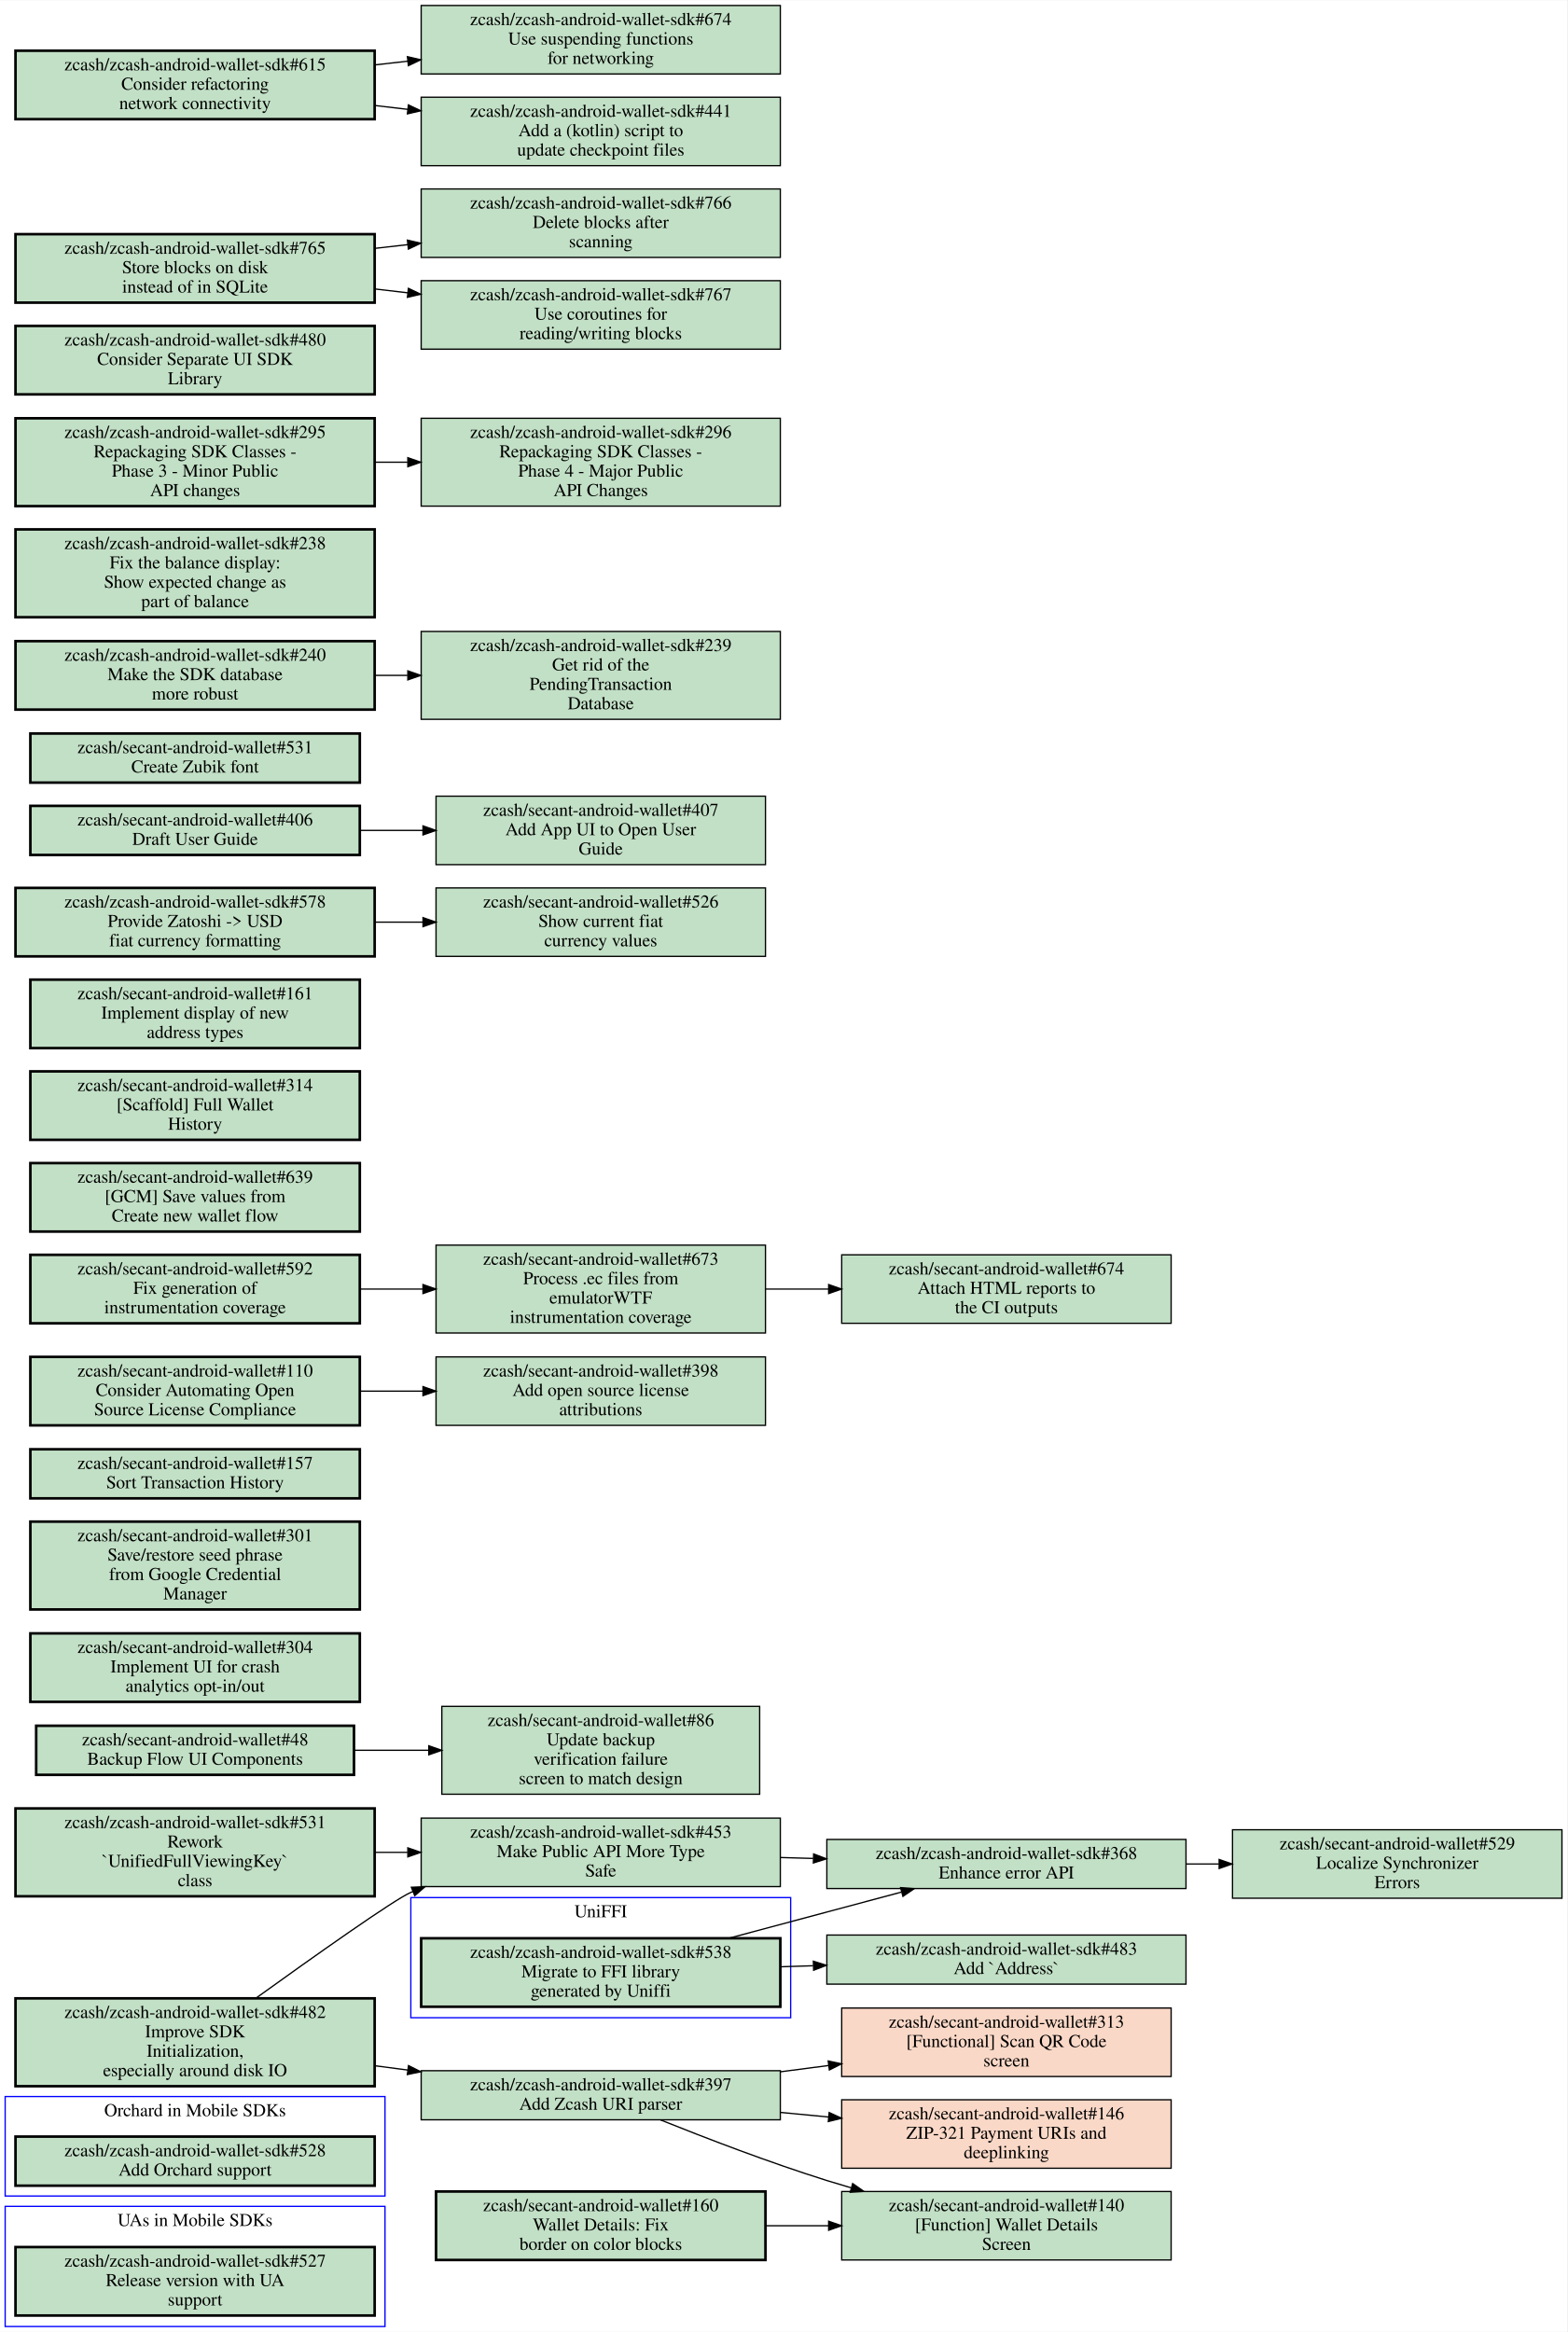
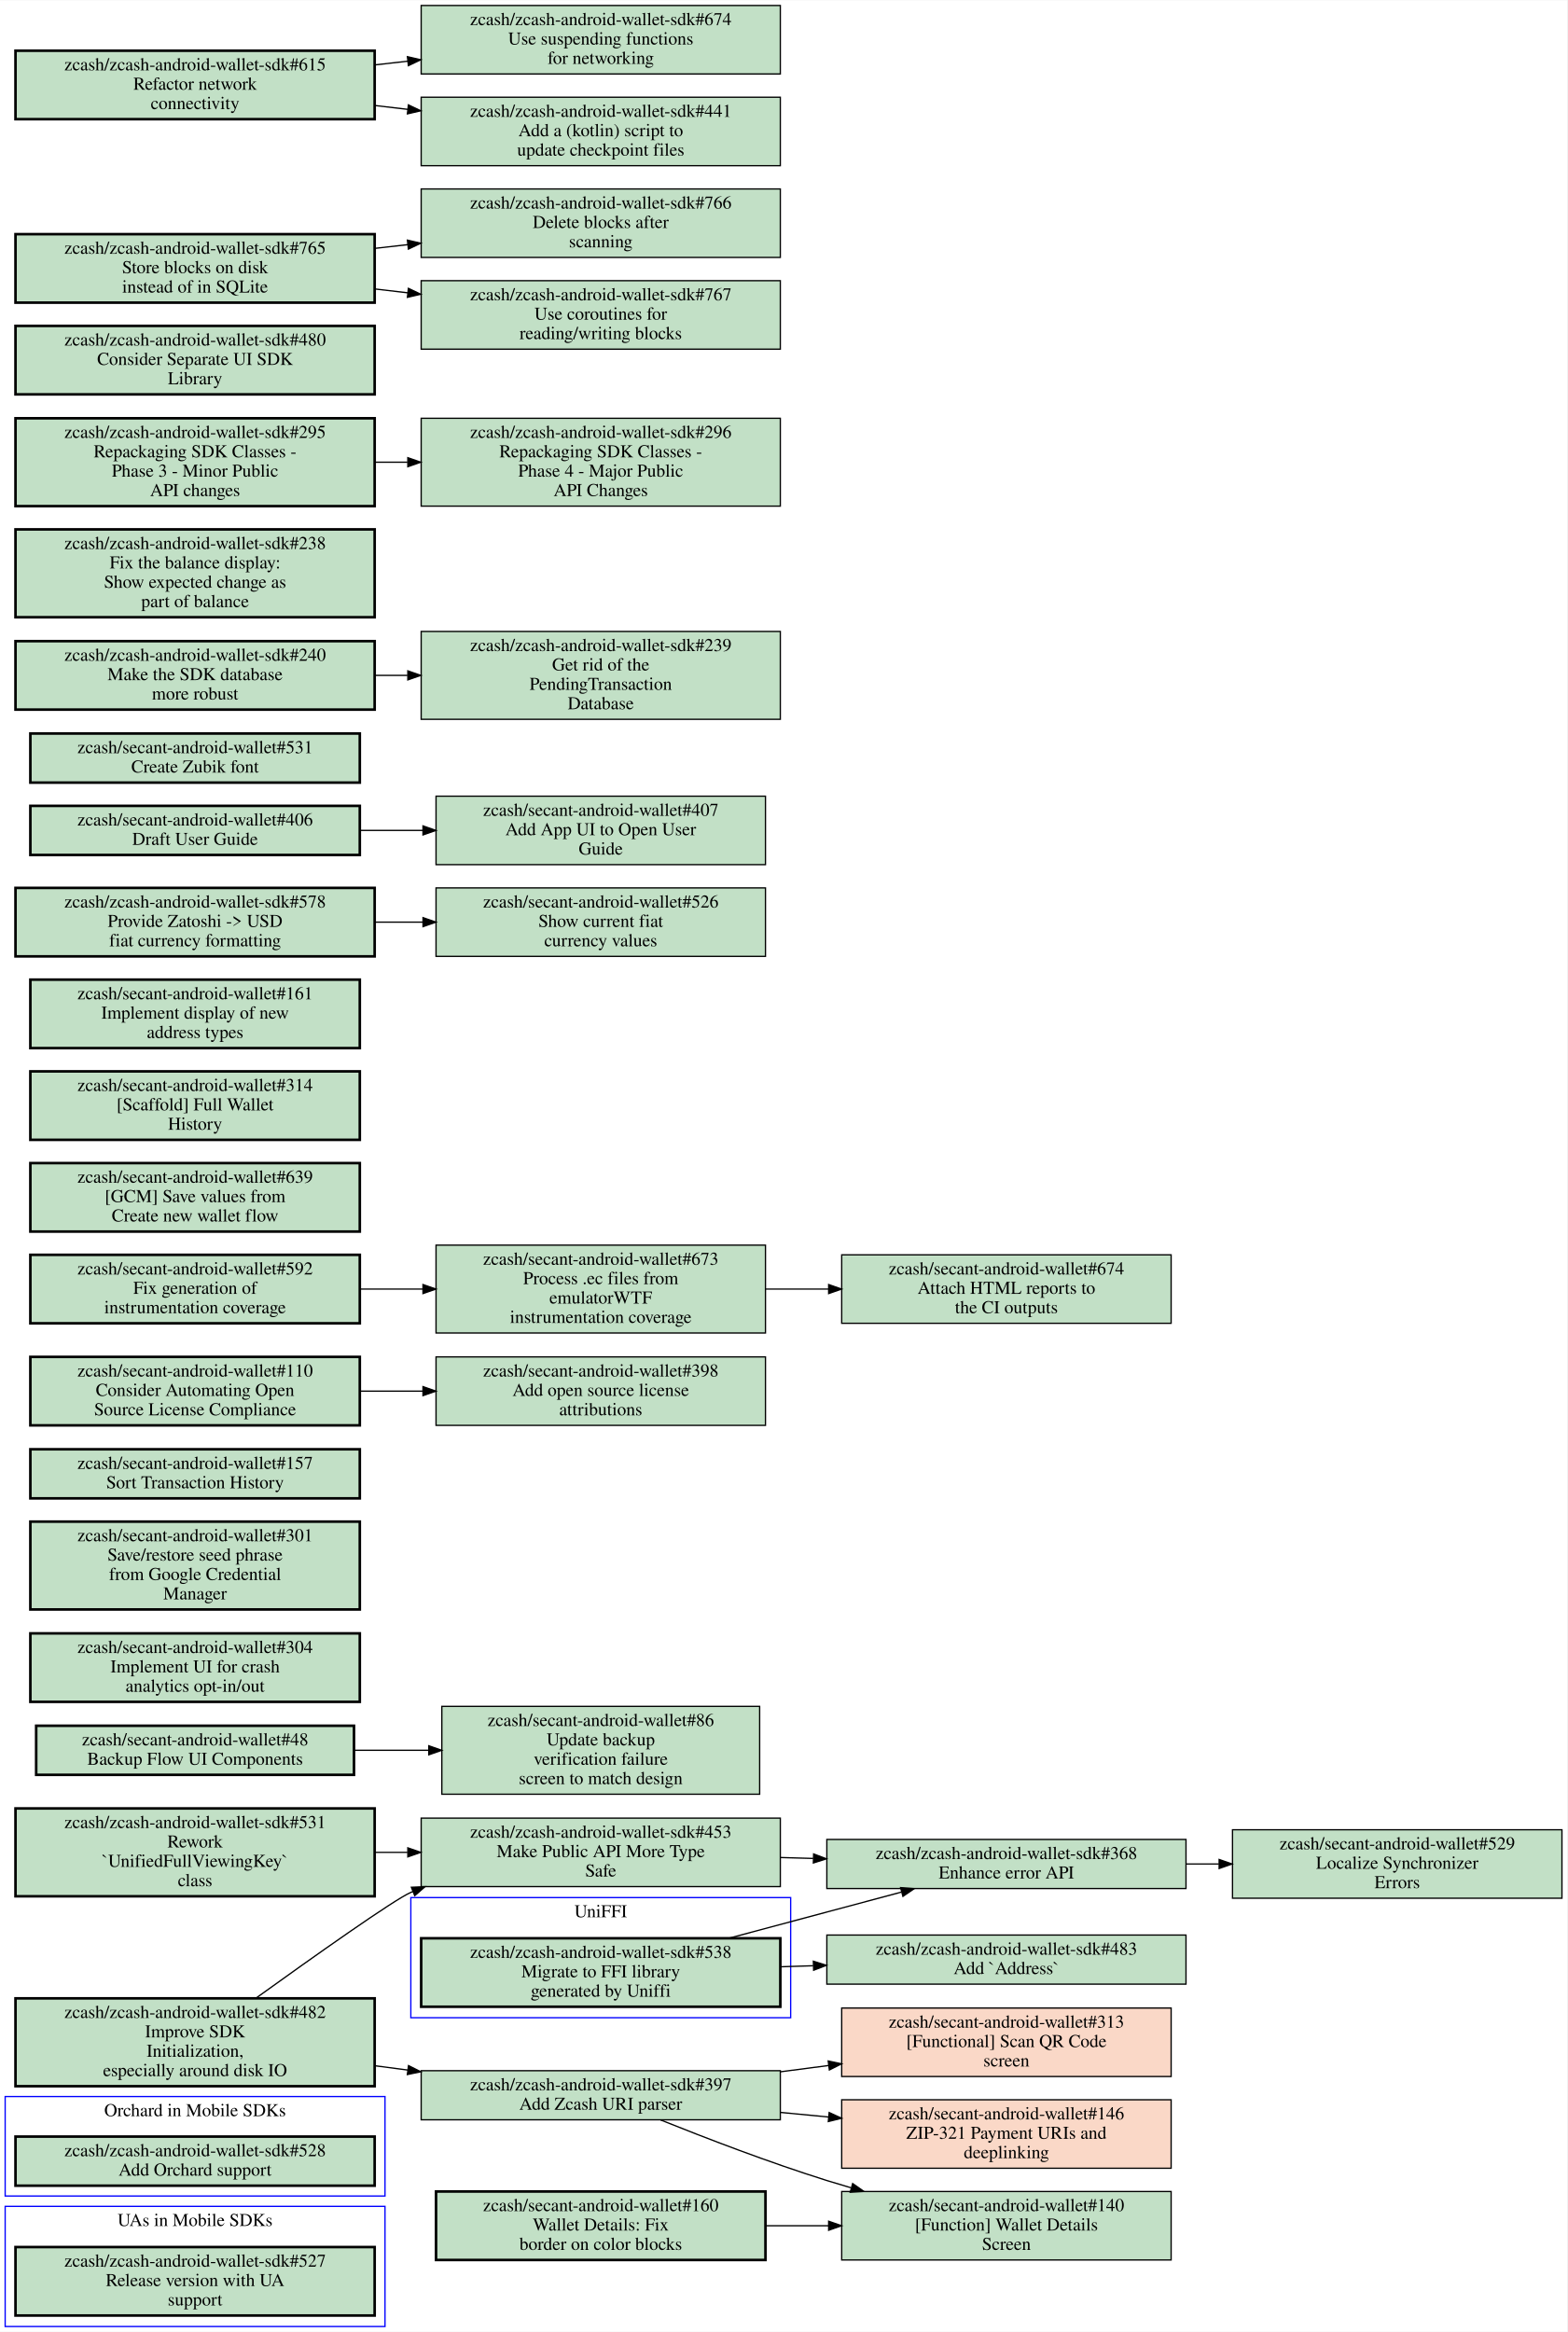
<svg xmlns="http://www.w3.org/2000/svg" xmlns:xlink="http://www.w3.org/1999/xlink" width="1213pt" height="1805pt" viewBox="0.00 0.00 1213.00 1804.50">
  <g id="graph0" class="graph" transform="scale(1 1) rotate(0) translate(4 1800.5)">
    <polygon fill="#ffffff" stroke="transparent" points="-4,4 -4,-1800.5 1209,-1800.5 1209,4 -4,4" />
    <g id="clust1" class="cluster">
      <polygon fill="none" stroke="#0000ff" points="0,0 0,-93 294,-93 294,0 0,0" />
      <text text-anchor="middle" x="147" y="-77.8" font-family="Times,serif" font-size="14.00" fill="#000000">UAs in Mobile SDKs</text>
    </g>
    <g id="clust2" class="cluster">
+       <polygon fill="none" stroke="#0000ff" points="0,-101 0,-178 294,-178 294,-101 0,-101" />
+       <text text-anchor="middle" x="147" y="-162.8" font-family="Times,serif" font-size="14.00" fill="#000000">Orchard in Mobile SDKs</text>
+     </g>
+     <g id="clust3" class="cluster">
      <polygon fill="none" stroke="#0000ff" points="314,-239 314,-332 608,-332 608,-239 314,-239" />
      <text text-anchor="middle" x="461" y="-316.8" font-family="Times,serif" font-size="14.00" fill="#000000">UniFFI</text>
-     </g>
-     <g id="clust3" class="cluster">
-       <polygon fill="none" stroke="#0000ff" points="0,-101 0,-178 294,-178 294,-101 0,-101" />
-       <text text-anchor="middle" x="147" y="-162.8" font-family="Times,serif" font-size="14.00" fill="#000000">Orchard in Mobile SDKs</text>
    </g>
    <g id="node1" class="node open">
      <g id="a_node1">
        <a xlink:href="https://github.com/zcash/zcash-android-wallet-sdk/issues/527" xlink:title="zcash/zcash-android-wallet-sdk#527&#10;Release version with UA&#10;support" target="_blank">
          <polygon fill="#c2e0c6" stroke="#000000" stroke-width="2" points="286,-61.5 8,-61.5 8,-8.5 286,-8.5 286,-61.5" />
          <text text-anchor="middle" x="147" y="-46.3" font-family="Times,serif" font-size="14.00" fill="#000000">zcash/zcash-android-wallet-sdk#527</text>
          <text text-anchor="middle" x="147" y="-31.3" font-family="Times,serif" font-size="14.00" fill="#000000">Release version with UA</text>
          <text text-anchor="middle" x="147" y="-16.3" font-family="Times,serif" font-size="14.00" fill="#000000">support</text>
        </a>
      </g>
    </g>
    <g id="node2" class="node open">
      <g id="a_node2">
+         <a xlink:href="https://github.com/zcash/zcash-android-wallet-sdk/issues/528" xlink:title="zcash/zcash-android-wallet-sdk#528&#10;Add Orchard support" target="_blank">
+           <polygon fill="#c2e0c6" stroke="#000000" stroke-width="2" points="286,-147 8,-147 8,-109 286,-109 286,-147" />
+           <text text-anchor="middle" x="147" y="-131.8" font-family="Times,serif" font-size="14.00" fill="#000000">zcash/zcash-android-wallet-sdk#528</text>
+           <text text-anchor="middle" x="147" y="-116.8" font-family="Times,serif" font-size="14.00" fill="#000000">Add Orchard support</text>
+         </a>
+       </g>
+     </g>
+     <g id="node3" class="node open">
+       <g id="a_node3">
        <a xlink:href="https://github.com/zcash/zcash-android-wallet-sdk/issues/538" xlink:title="zcash/zcash-android-wallet-sdk#538&#10;Migrate to FFI library&#10;generated by Uniffi" target="_blank">
          <polygon fill="#c2e0c6" stroke="#000000" stroke-width="2" points="600,-300.5 322,-300.5 322,-247.5 600,-247.5 600,-300.5" />
          <text text-anchor="middle" x="461" y="-285.3" font-family="Times,serif" font-size="14.00" fill="#000000">zcash/zcash-android-wallet-sdk#538</text>
          <text text-anchor="middle" x="461" y="-270.3" font-family="Times,serif" font-size="14.00" fill="#000000">Migrate to FFI library</text>
          <text text-anchor="middle" x="461" y="-255.3" font-family="Times,serif" font-size="14.00" fill="#000000">generated by Uniffi</text>
        </a>
      </g>
    </g>
    <g id="node4" class="node open">
      <g id="a_node4">
        <a xlink:href="https://github.com/zcash/zcash-android-wallet-sdk/issues/368" xlink:title="zcash/zcash-android-wallet-sdk#368&#10;Enhance error API" target="_blank">
          <polygon fill="#c2e0c6" stroke="#000000" points="914,-377 636,-377 636,-339 914,-339 914,-377" />
          <text text-anchor="middle" x="775" y="-361.8" font-family="Times,serif" font-size="14.00" fill="#000000">zcash/zcash-android-wallet-sdk#368</text>
          <text text-anchor="middle" x="775" y="-346.8" font-family="Times,serif" font-size="14.00" fill="#000000">Enhance error API</text>
        </a>
      </g>
    </g>
    <g id="edge1" class="edge">
      <path fill="none" stroke="#000000" d="M560.35,-300.58C603.34,-312.08 653.03,-325.37 693.77,-336.27" />
      <polygon fill="#000000" stroke="#000000" points="693.085,-339.71 703.65,-338.91 694.893,-332.947 693.085,-339.71" />
    </g>
    <g id="node5" class="node open">
      <g id="a_node5">
        <a xlink:href="https://github.com/zcash/zcash-android-wallet-sdk/issues/483" xlink:title="zcash/zcash-android-wallet-sdk#483&#10;Add `Address`" target="_blank">
          <polygon fill="#c2e0c6" stroke="#000000" points="914,-303 636,-303 636,-265 914,-265 914,-303" />
          <text text-anchor="middle" x="775" y="-287.8" font-family="Times,serif" font-size="14.00" fill="#000000">zcash/zcash-android-wallet-sdk#483</text>
          <text text-anchor="middle" x="775" y="-272.8" font-family="Times,serif" font-size="14.00" fill="#000000">Add `Address`</text>
        </a>
      </g>
    </g>
    <g id="edge2" class="edge">
      <path fill="none" stroke="#000000" d="M600.1,-278.43C608.49,-278.7 616.96,-278.97 625.4,-279.24" />
      <polygon fill="#000000" stroke="#000000" points="625.566,-282.747 635.67,-279.56 625.784,-275.75 625.566,-282.747" />
-     </g>
-     <g id="node3" class="node open">
-       <g id="a_node3">
-         <a xlink:href="https://github.com/zcash/zcash-android-wallet-sdk/issues/528" xlink:title="zcash/zcash-android-wallet-sdk#528&#10;Add Orchard support" target="_blank">
-           <polygon fill="#c2e0c6" stroke="#000000" stroke-width="2" points="286,-147 8,-147 8,-109 286,-109 286,-147" />
-           <text text-anchor="middle" x="147" y="-131.8" font-family="Times,serif" font-size="14.00" fill="#000000">zcash/zcash-android-wallet-sdk#528</text>
-           <text text-anchor="middle" x="147" y="-116.8" font-family="Times,serif" font-size="14.00" fill="#000000">Add Orchard support</text>
-         </a>
-       </g>
    </g>
    <g id="node6" class="node open">
      <g id="a_node6">
        <a xlink:href="https://github.com/zcash/secant-android-wallet/issues/529" xlink:title="zcash/secant-android-wallet#529&#10;Localize Synchronizer&#10;Errors" target="_blank">
          <polygon fill="#c2e0c6" stroke="#000000" points="1205,-384.5 950,-384.5 950,-331.5 1205,-331.5 1205,-384.5" />
          <text text-anchor="middle" x="1077.5" y="-369.3" font-family="Times,serif" font-size="14.00" fill="#000000">zcash/secant-android-wallet#529</text>
          <text text-anchor="middle" x="1077.5" y="-354.3" font-family="Times,serif" font-size="14.00" fill="#000000">Localize Synchronizer</text>
          <text text-anchor="middle" x="1077.5" y="-339.3" font-family="Times,serif" font-size="14.00" fill="#000000">Errors</text>
        </a>
      </g>
    </g>
    <g id="edge3" class="edge">
      <path fill="none" stroke="#000000" d="M914.3,-358C922.68,-358 931.1,-358 939.48,-358" />
      <polygon fill="#000000" stroke="#000000" points="939.65,-361.5 949.65,-358 939.65,-354.5 939.65,-361.5" />
    </g>
    <g id="node7" class="node open">
      <g id="a_node7">
        <a xlink:href="https://github.com/zcash/secant-android-wallet/issues/48" xlink:title="zcash/secant-android-wallet#48&#10;Backup Flow UI Components" target="_blank">
          <polygon fill="#c2e0c6" stroke="#000000" stroke-width="2" points="270,-465 24,-465 24,-427 270,-427 270,-465" />
          <text text-anchor="middle" x="147" y="-449.8" font-family="Times,serif" font-size="14.00" fill="#000000">zcash/secant-android-wallet#48</text>
          <text text-anchor="middle" x="147" y="-434.8" font-family="Times,serif" font-size="14.00" fill="#000000">Backup Flow UI Components</text>
        </a>
      </g>
    </g>
    <g id="node8" class="node open">
      <g id="a_node8">
        <a xlink:href="https://github.com/zcash/secant-android-wallet/issues/86" xlink:title="zcash/secant-android-wallet#86&#10;Update backup&#10;verification failure&#10;screen to match design" target="_blank">
          <polygon fill="#c2e0c6" stroke="#000000" points="584,-480 338,-480 338,-412 584,-412 584,-480" />
          <text text-anchor="middle" x="461" y="-464.8" font-family="Times,serif" font-size="14.00" fill="#000000">zcash/secant-android-wallet#86</text>
          <text text-anchor="middle" x="461" y="-449.8" font-family="Times,serif" font-size="14.00" fill="#000000">Update backup</text>
          <text text-anchor="middle" x="461" y="-434.8" font-family="Times,serif" font-size="14.00" fill="#000000">verification failure</text>
          <text text-anchor="middle" x="461" y="-419.8" font-family="Times,serif" font-size="14.00" fill="#000000">screen to match design</text>
        </a>
      </g>
    </g>
    <g id="edge4" class="edge">
      <path fill="none" stroke="#000000" d="M270.2,-446C289.06,-446 308.6,-446 327.67,-446" />
      <polygon fill="#000000" stroke="#000000" points="327.9,-449.5 337.9,-446 327.9,-442.5 327.9,-449.5" />
    </g>
    <g id="node9" class="node open">
      <g id="a_node9">
        <a xlink:href="https://github.com/zcash/secant-android-wallet/issues/304" xlink:title="zcash/secant-android-wallet#304&#10;Implement UI for crash&#10;analytics opt-in/out" target="_blank">
          <polygon fill="#c2e0c6" stroke="#000000" stroke-width="2" points="274.5,-536.5 19.5,-536.5 19.5,-483.5 274.5,-483.5 274.5,-536.5" />
          <text text-anchor="middle" x="147" y="-521.3" font-family="Times,serif" font-size="14.00" fill="#000000">zcash/secant-android-wallet#304</text>
          <text text-anchor="middle" x="147" y="-506.3" font-family="Times,serif" font-size="14.00" fill="#000000">Implement UI for crash</text>
          <text text-anchor="middle" x="147" y="-491.3" font-family="Times,serif" font-size="14.00" fill="#000000">analytics opt-in/out</text>
        </a>
      </g>
    </g>
    <g id="node10" class="node open">
      <g id="a_node10">
        <a xlink:href="https://github.com/zcash/secant-android-wallet/issues/301" xlink:title="zcash/secant-android-wallet#301&#10;Save/restore seed phrase&#10;from Google Credential&#10;Manager" target="_blank">
          <polygon fill="#c2e0c6" stroke="#000000" stroke-width="2" points="274.5,-623 19.5,-623 19.5,-555 274.5,-555 274.5,-623" />
          <text text-anchor="middle" x="147" y="-607.8" font-family="Times,serif" font-size="14.00" fill="#000000">zcash/secant-android-wallet#301</text>
          <text text-anchor="middle" x="147" y="-592.8" font-family="Times,serif" font-size="14.00" fill="#000000">Save/restore seed phrase</text>
          <text text-anchor="middle" x="147" y="-577.8" font-family="Times,serif" font-size="14.00" fill="#000000">from Google Credential</text>
          <text text-anchor="middle" x="147" y="-562.8" font-family="Times,serif" font-size="14.00" fill="#000000">Manager</text>
        </a>
      </g>
    </g>
    <g id="node11" class="node open">
      <g id="a_node11">
        <a xlink:href="https://github.com/zcash/zcash-android-wallet-sdk/issues/397" xlink:title="zcash/zcash-android-wallet-sdk#397&#10;Add Zcash URI parser" target="_blank">
          <polygon fill="#c2e0c6" stroke="#000000" points="600,-198 322,-198 322,-160 600,-160 600,-198" />
          <text text-anchor="middle" x="461" y="-182.8" font-family="Times,serif" font-size="14.00" fill="#000000">zcash/zcash-android-wallet-sdk#397</text>
          <text text-anchor="middle" x="461" y="-167.8" font-family="Times,serif" font-size="14.00" fill="#000000">Add Zcash URI parser</text>
        </a>
      </g>
    </g>
    <g id="node12" class="node closed">
      <g id="a_node12">
        <a xlink:href="https://github.com/zcash/secant-android-wallet/issues/313" xlink:title="zcash/secant-android-wallet#313&#10;[Functional] Scan QR Code&#10;screen" target="_blank">
          <polygon fill="#fad8c7" stroke="#000000" points="902.5,-246.5 647.5,-246.5 647.5,-193.5 902.5,-193.5 902.5,-246.5" />
          <text text-anchor="middle" x="775" y="-231.3" font-family="Times,serif" font-size="14.00" fill="#000000">zcash/secant-android-wallet#313</text>
          <text text-anchor="middle" x="775" y="-216.3" font-family="Times,serif" font-size="14.00" fill="#000000">[Functional] Scan QR Code</text>
          <text text-anchor="middle" x="775" y="-201.3" font-family="Times,serif" font-size="14.00" fill="#000000">screen</text>
        </a>
      </g>
    </g>
    <g id="edge5" class="edge">
      <path fill="none" stroke="#000000" d="M600.1,-197.16C612.4,-198.77 624.85,-200.39 637.14,-202" />
      <polygon fill="#000000" stroke="#000000" points="637.062,-205.519 647.43,-203.34 637.966,-198.578 637.062,-205.519" />
    </g>
    <g id="node13" class="node closed">
      <g id="a_node13">
        <a xlink:href="https://github.com/zcash/secant-android-wallet/issues/146" xlink:title="zcash/secant-android-wallet#146&#10;ZIP-321 Payment URIs and&#10;deeplinking" target="_blank">
          <polygon fill="#fad8c7" stroke="#000000" points="902.5,-175.5 647.5,-175.5 647.5,-122.5 902.5,-122.5 902.5,-175.5" />
          <text text-anchor="middle" x="775" y="-160.3" font-family="Times,serif" font-size="14.00" fill="#000000">zcash/secant-android-wallet#146</text>
          <text text-anchor="middle" x="775" y="-145.3" font-family="Times,serif" font-size="14.00" fill="#000000">ZIP-321 Payment URIs and</text>
          <text text-anchor="middle" x="775" y="-130.3" font-family="Times,serif" font-size="14.00" fill="#000000">deeplinking</text>
        </a>
      </g>
    </g>
    <g id="edge6" class="edge">
      <path fill="none" stroke="#000000" d="M600.1,-165.71C612.4,-164.54 624.85,-163.35 637.14,-162.17" />
      <polygon fill="#000000" stroke="#000000" points="637.807,-165.622 647.43,-161.19 637.143,-158.654 637.807,-165.622" />
    </g>
    <g id="node14" class="node open">
      <g id="a_node14">
        <a xlink:href="https://github.com/zcash/secant-android-wallet/issues/140" xlink:title="zcash/secant-android-wallet#140&#10;[Function] Wallet Details&#10;Screen" target="_blank">
          <polygon fill="#c2e0c6" stroke="#000000" points="902.5,-104.5 647.5,-104.5 647.5,-51.5 902.5,-51.5 902.5,-104.5" />
          <text text-anchor="middle" x="775" y="-89.3" font-family="Times,serif" font-size="14.00" fill="#000000">zcash/secant-android-wallet#140</text>
          <text text-anchor="middle" x="775" y="-74.3" font-family="Times,serif" font-size="14.00" fill="#000000">[Function] Wallet Details</text>
          <text text-anchor="middle" x="775" y="-59.3" font-family="Times,serif" font-size="14.00" fill="#000000">Screen</text>
        </a>
      </g>
    </g>
    <g id="edge7" class="edge">
      <path fill="none" stroke="#000000" d="M507.29,-159.89C542.28,-145.85 591.69,-126.88 636,-113 642.08,-111.1 648.33,-109.22 654.66,-107.39" />
      <polygon fill="#000000" stroke="#000000" points="655.991,-110.651 664.66,-104.56 654.085,-103.915 655.991,-110.651" />
    </g>
    <g id="node15" class="node open">
      <g id="a_node15">
        <a xlink:href="https://github.com/zcash/secant-android-wallet/issues/157" xlink:title="zcash/secant-android-wallet#157&#10;Sort Transaction History" target="_blank">
          <polygon fill="#c2e0c6" stroke="#000000" stroke-width="2" points="274.5,-679 19.5,-679 19.5,-641 274.5,-641 274.5,-679" />
          <text text-anchor="middle" x="147" y="-663.8" font-family="Times,serif" font-size="14.00" fill="#000000">zcash/secant-android-wallet#157</text>
          <text text-anchor="middle" x="147" y="-648.8" font-family="Times,serif" font-size="14.00" fill="#000000">Sort Transaction History</text>
        </a>
      </g>
    </g>
    <g id="node16" class="node open">
      <g id="a_node16">
        <a xlink:href="https://github.com/zcash/secant-android-wallet/issues/160" xlink:title="zcash/secant-android-wallet#160&#10;Wallet Details: Fix&#10;border on color blocks" target="_blank">
          <polygon fill="#c2e0c6" stroke="#000000" stroke-width="2" points="588.5,-104.5 333.5,-104.5 333.5,-51.5 588.5,-51.5 588.5,-104.5" />
          <text text-anchor="middle" x="461" y="-89.3" font-family="Times,serif" font-size="14.00" fill="#000000">zcash/secant-android-wallet#160</text>
          <text text-anchor="middle" x="461" y="-74.3" font-family="Times,serif" font-size="14.00" fill="#000000">Wallet Details: Fix</text>
          <text text-anchor="middle" x="461" y="-59.3" font-family="Times,serif" font-size="14.00" fill="#000000">border on color blocks</text>
        </a>
      </g>
    </g>
    <g id="edge8" class="edge">
      <path fill="none" stroke="#000000" d="M588.72,-78C604.75,-78 621.2,-78 637.37,-78" />
      <polygon fill="#000000" stroke="#000000" points="637.4,-81.5 647.4,-78 637.4,-74.5 637.4,-81.5" />
    </g>
    <g id="node17" class="node open">
      <g id="a_node17">
        <a xlink:href="https://github.com/zcash/secant-android-wallet/issues/110" xlink:title="zcash/secant-android-wallet#110&#10;Consider Automating Open&#10;Source License Compliance" target="_blank">
          <polygon fill="#c2e0c6" stroke="#000000" stroke-width="2" points="274.5,-750.5 19.5,-750.5 19.5,-697.5 274.5,-697.5 274.5,-750.5" />
          <text text-anchor="middle" x="147" y="-735.3" font-family="Times,serif" font-size="14.00" fill="#000000">zcash/secant-android-wallet#110</text>
          <text text-anchor="middle" x="147" y="-720.3" font-family="Times,serif" font-size="14.00" fill="#000000">Consider Automating Open</text>
          <text text-anchor="middle" x="147" y="-705.3" font-family="Times,serif" font-size="14.00" fill="#000000">Source License Compliance</text>
        </a>
      </g>
    </g>
    <g id="node18" class="node open">
      <g id="a_node18">
        <a xlink:href="https://github.com/zcash/secant-android-wallet/issues/398" xlink:title="zcash/secant-android-wallet#398&#10;Add open source license&#10;attributions" target="_blank">
          <polygon fill="#c2e0c6" stroke="#000000" points="588.5,-750.5 333.5,-750.5 333.5,-697.5 588.5,-697.5 588.5,-750.5" />
          <text text-anchor="middle" x="461" y="-735.3" font-family="Times,serif" font-size="14.00" fill="#000000">zcash/secant-android-wallet#398</text>
          <text text-anchor="middle" x="461" y="-720.3" font-family="Times,serif" font-size="14.00" fill="#000000">Add open source license</text>
          <text text-anchor="middle" x="461" y="-705.3" font-family="Times,serif" font-size="14.00" fill="#000000">attributions</text>
        </a>
      </g>
    </g>
    <g id="edge9" class="edge">
      <path fill="none" stroke="#000000" d="M274.72,-724C290.75,-724 307.2,-724 323.37,-724" />
      <polygon fill="#000000" stroke="#000000" points="323.4,-727.5 333.4,-724 323.4,-720.5 323.4,-727.5" />
    </g>
    <g id="node19" class="node open">
      <g id="a_node19">
        <a xlink:href="https://github.com/zcash/secant-android-wallet/issues/592" xlink:title="zcash/secant-android-wallet#592&#10;Fix generation of&#10;instrumentation coverage" target="_blank">
          <polygon fill="#c2e0c6" stroke="#000000" stroke-width="2" points="274.5,-829.5 19.5,-829.5 19.5,-776.5 274.5,-776.5 274.5,-829.5" />
          <text text-anchor="middle" x="147" y="-814.3" font-family="Times,serif" font-size="14.00" fill="#000000">zcash/secant-android-wallet#592</text>
          <text text-anchor="middle" x="147" y="-799.3" font-family="Times,serif" font-size="14.00" fill="#000000">Fix generation of</text>
          <text text-anchor="middle" x="147" y="-784.3" font-family="Times,serif" font-size="14.00" fill="#000000">instrumentation coverage</text>
        </a>
      </g>
    </g>
    <g id="node20" class="node open">
      <g id="a_node20">
        <a xlink:href="https://github.com/zcash/secant-android-wallet/issues/673" xlink:title="zcash/secant-android-wallet#673&#10;Process .ec files from&#10;emulatorWTF&#10;instrumentation coverage" target="_blank">
          <polygon fill="#c2e0c6" stroke="#000000" points="588.5,-837 333.5,-837 333.5,-769 588.5,-769 588.5,-837" />
          <text text-anchor="middle" x="461" y="-821.8" font-family="Times,serif" font-size="14.00" fill="#000000">zcash/secant-android-wallet#673</text>
          <text text-anchor="middle" x="461" y="-806.8" font-family="Times,serif" font-size="14.00" fill="#000000">Process .ec files from</text>
          <text text-anchor="middle" x="461" y="-791.8" font-family="Times,serif" font-size="14.00" fill="#000000">emulatorWTF</text>
          <text text-anchor="middle" x="461" y="-776.8" font-family="Times,serif" font-size="14.00" fill="#000000">instrumentation coverage</text>
        </a>
      </g>
    </g>
    <g id="edge10" class="edge">
      <path fill="none" stroke="#000000" d="M274.72,-803C290.75,-803 307.2,-803 323.37,-803" />
      <polygon fill="#000000" stroke="#000000" points="323.4,-806.5 333.4,-803 323.4,-799.5 323.4,-806.5" />
    </g>
    <g id="node21" class="node open">
      <g id="a_node21">
        <a xlink:href="https://github.com/zcash/secant-android-wallet/issues/674" xlink:title="zcash/secant-android-wallet#674&#10;Attach HTML reports to&#10;the CI outputs" target="_blank">
          <polygon fill="#c2e0c6" stroke="#000000" points="902.5,-829.5 647.5,-829.5 647.5,-776.5 902.5,-776.5 902.5,-829.5" />
          <text text-anchor="middle" x="775" y="-814.3" font-family="Times,serif" font-size="14.00" fill="#000000">zcash/secant-android-wallet#674</text>
          <text text-anchor="middle" x="775" y="-799.3" font-family="Times,serif" font-size="14.00" fill="#000000">Attach HTML reports to</text>
          <text text-anchor="middle" x="775" y="-784.3" font-family="Times,serif" font-size="14.00" fill="#000000">the CI outputs</text>
        </a>
      </g>
    </g>
    <g id="edge11" class="edge">
      <path fill="none" stroke="#000000" d="M588.72,-803C604.75,-803 621.2,-803 637.37,-803" />
      <polygon fill="#000000" stroke="#000000" points="637.4,-806.5 647.4,-803 637.4,-799.5 637.4,-806.5" />
    </g>
    <g id="node22" class="node open">
      <g id="a_node22">
        <a xlink:href="https://github.com/zcash/secant-android-wallet/issues/639" xlink:title="zcash/secant-android-wallet#639&#10;[GCM] Save values from&#10;Create new wallet flow" target="_blank">
          <polygon fill="#c2e0c6" stroke="#000000" stroke-width="2" points="274.5,-900.5 19.5,-900.5 19.5,-847.5 274.5,-847.5 274.5,-900.5" />
          <text text-anchor="middle" x="147" y="-885.3" font-family="Times,serif" font-size="14.00" fill="#000000">zcash/secant-android-wallet#639</text>
          <text text-anchor="middle" x="147" y="-870.3" font-family="Times,serif" font-size="14.00" fill="#000000">[GCM] Save values from</text>
          <text text-anchor="middle" x="147" y="-855.3" font-family="Times,serif" font-size="14.00" fill="#000000">Create new wallet flow</text>
        </a>
      </g>
    </g>
    <g id="node23" class="node open">
      <g id="a_node23">
        <a xlink:href="https://github.com/zcash/secant-android-wallet/issues/314" xlink:title="zcash/secant-android-wallet#314&#10;[Scaffold] Full Wallet&#10;History" target="_blank">
          <polygon fill="#c2e0c6" stroke="#000000" stroke-width="2" points="274.5,-971.5 19.5,-971.5 19.5,-918.5 274.5,-918.5 274.5,-971.5" />
          <text text-anchor="middle" x="147" y="-956.3" font-family="Times,serif" font-size="14.00" fill="#000000">zcash/secant-android-wallet#314</text>
          <text text-anchor="middle" x="147" y="-941.3" font-family="Times,serif" font-size="14.00" fill="#000000">[Scaffold] Full Wallet</text>
          <text text-anchor="middle" x="147" y="-926.3" font-family="Times,serif" font-size="14.00" fill="#000000">History</text>
        </a>
      </g>
    </g>
    <g id="node24" class="node open">
      <g id="a_node24">
        <a xlink:href="https://github.com/zcash/secant-android-wallet/issues/161" xlink:title="zcash/secant-android-wallet#161&#10;Implement display of new&#10;address types" target="_blank">
          <polygon fill="#c2e0c6" stroke="#000000" stroke-width="2" points="274.5,-1042.5 19.5,-1042.5 19.5,-989.5 274.5,-989.5 274.5,-1042.5" />
          <text text-anchor="middle" x="147" y="-1027.3" font-family="Times,serif" font-size="14.00" fill="#000000">zcash/secant-android-wallet#161</text>
          <text text-anchor="middle" x="147" y="-1012.3" font-family="Times,serif" font-size="14.00" fill="#000000">Implement display of new</text>
          <text text-anchor="middle" x="147" y="-997.3" font-family="Times,serif" font-size="14.00" fill="#000000">address types</text>
        </a>
      </g>
    </g>
    <g id="node25" class="node open">
      <g id="a_node25">
        <a xlink:href="https://github.com/zcash/zcash-android-wallet-sdk/issues/578" xlink:title="zcash/zcash-android-wallet-sdk#578&#10;Provide Zatoshi -&gt; USD&#10;fiat currency formatting" target="_blank">
          <polygon fill="#c2e0c6" stroke="#000000" stroke-width="2" points="286,-1113.5 8,-1113.5 8,-1060.5 286,-1060.5 286,-1113.5" />
          <text text-anchor="middle" x="147" y="-1098.3" font-family="Times,serif" font-size="14.00" fill="#000000">zcash/zcash-android-wallet-sdk#578</text>
          <text text-anchor="middle" x="147" y="-1083.3" font-family="Times,serif" font-size="14.00" fill="#000000">Provide Zatoshi -&gt; USD</text>
          <text text-anchor="middle" x="147" y="-1068.3" font-family="Times,serif" font-size="14.00" fill="#000000">fiat currency formatting</text>
        </a>
      </g>
    </g>
    <g id="node26" class="node open">
      <g id="a_node26">
        <a xlink:href="https://github.com/zcash/secant-android-wallet/issues/526" xlink:title="zcash/secant-android-wallet#526&#10;Show current fiat&#10;currency values" target="_blank">
          <polygon fill="#c2e0c6" stroke="#000000" points="588.5,-1113.5 333.5,-1113.5 333.5,-1060.5 588.5,-1060.5 588.5,-1113.5" />
          <text text-anchor="middle" x="461" y="-1098.3" font-family="Times,serif" font-size="14.00" fill="#000000">zcash/secant-android-wallet#526</text>
          <text text-anchor="middle" x="461" y="-1083.3" font-family="Times,serif" font-size="14.00" fill="#000000">Show current fiat</text>
          <text text-anchor="middle" x="461" y="-1068.3" font-family="Times,serif" font-size="14.00" fill="#000000">currency values</text>
        </a>
      </g>
    </g>
    <g id="edge12" class="edge">
      <path fill="none" stroke="#000000" d="M286.1,-1087C298.4,-1087 310.85,-1087 323.14,-1087" />
      <polygon fill="#000000" stroke="#000000" points="323.43,-1090.5 333.43,-1087 323.43,-1083.5 323.43,-1090.5" />
    </g>
    <g id="node27" class="node open">
      <g id="a_node27">
        <a xlink:href="https://github.com/zcash/secant-android-wallet/issues/406" xlink:title="zcash/secant-android-wallet#406&#10;Draft User Guide" target="_blank">
          <polygon fill="#c2e0c6" stroke="#000000" stroke-width="2" points="274.5,-1177 19.5,-1177 19.5,-1139 274.5,-1139 274.5,-1177" />
          <text text-anchor="middle" x="147" y="-1161.8" font-family="Times,serif" font-size="14.00" fill="#000000">zcash/secant-android-wallet#406</text>
          <text text-anchor="middle" x="147" y="-1146.8" font-family="Times,serif" font-size="14.00" fill="#000000">Draft User Guide</text>
        </a>
      </g>
    </g>
    <g id="node28" class="node open">
      <g id="a_node28">
        <a xlink:href="https://github.com/zcash/secant-android-wallet/issues/407" xlink:title="zcash/secant-android-wallet#407&#10;Add App UI to Open User&#10;Guide" target="_blank">
          <polygon fill="#c2e0c6" stroke="#000000" points="588.5,-1184.5 333.5,-1184.5 333.5,-1131.5 588.5,-1131.5 588.5,-1184.5" />
          <text text-anchor="middle" x="461" y="-1169.3" font-family="Times,serif" font-size="14.00" fill="#000000">zcash/secant-android-wallet#407</text>
          <text text-anchor="middle" x="461" y="-1154.3" font-family="Times,serif" font-size="14.00" fill="#000000">Add App UI to Open User</text>
          <text text-anchor="middle" x="461" y="-1139.3" font-family="Times,serif" font-size="14.00" fill="#000000">Guide</text>
        </a>
      </g>
    </g>
    <g id="edge13" class="edge">
      <path fill="none" stroke="#000000" d="M274.72,-1158C290.75,-1158 307.2,-1158 323.37,-1158" />
      <polygon fill="#000000" stroke="#000000" points="323.4,-1161.5 333.4,-1158 323.4,-1154.5 323.4,-1161.5" />
    </g>
    <g id="node29" class="node open">
      <g id="a_node29">
        <a xlink:href="https://github.com/zcash/secant-android-wallet/issues/531" xlink:title="zcash/secant-android-wallet#531&#10;Create Zubik font" target="_blank">
          <polygon fill="#c2e0c6" stroke="#000000" stroke-width="2" points="274.5,-1233 19.5,-1233 19.5,-1195 274.5,-1195 274.5,-1233" />
          <text text-anchor="middle" x="147" y="-1217.8" font-family="Times,serif" font-size="14.00" fill="#000000">zcash/secant-android-wallet#531</text>
          <text text-anchor="middle" x="147" y="-1202.8" font-family="Times,serif" font-size="14.00" fill="#000000">Create Zubik font</text>
        </a>
      </g>
    </g>
    <g id="node30" class="node open">
      <g id="a_node30">
        <a xlink:href="https://github.com/zcash/zcash-android-wallet-sdk/issues/240" xlink:title="zcash/zcash-android-wallet-sdk#240&#10;Make the SDK database&#10;more robust" target="_blank">
          <polygon fill="#c2e0c6" stroke="#000000" stroke-width="2" points="286,-1304.5 8,-1304.5 8,-1251.5 286,-1251.5 286,-1304.5" />
          <text text-anchor="middle" x="147" y="-1289.3" font-family="Times,serif" font-size="14.00" fill="#000000">zcash/zcash-android-wallet-sdk#240</text>
          <text text-anchor="middle" x="147" y="-1274.3" font-family="Times,serif" font-size="14.00" fill="#000000">Make the SDK database</text>
          <text text-anchor="middle" x="147" y="-1259.3" font-family="Times,serif" font-size="14.00" fill="#000000">more robust</text>
        </a>
      </g>
    </g>
    <g id="node31" class="node open">
      <g id="a_node31">
        <a xlink:href="https://github.com/zcash/zcash-android-wallet-sdk/issues/239" xlink:title="zcash/zcash-android-wallet-sdk#239&#10;Get rid of the&#10;PendingTransaction&#10;Database" target="_blank">
          <polygon fill="#c2e0c6" stroke="#000000" points="600,-1312 322,-1312 322,-1244 600,-1244 600,-1312" />
          <text text-anchor="middle" x="461" y="-1296.8" font-family="Times,serif" font-size="14.00" fill="#000000">zcash/zcash-android-wallet-sdk#239</text>
          <text text-anchor="middle" x="461" y="-1281.8" font-family="Times,serif" font-size="14.00" fill="#000000">Get rid of the</text>
          <text text-anchor="middle" x="461" y="-1266.8" font-family="Times,serif" font-size="14.00" fill="#000000">PendingTransaction</text>
          <text text-anchor="middle" x="461" y="-1251.8" font-family="Times,serif" font-size="14.00" fill="#000000">Database</text>
        </a>
      </g>
    </g>
    <g id="edge14" class="edge">
      <path fill="none" stroke="#000000" d="M286.1,-1278C294.49,-1278 302.96,-1278 311.4,-1278" />
      <polygon fill="#000000" stroke="#000000" points="311.67,-1281.5 321.67,-1278 311.67,-1274.5 311.67,-1281.5" />
    </g>
    <g id="node32" class="node open">
      <g id="a_node32">
        <a xlink:href="https://github.com/zcash/zcash-android-wallet-sdk/issues/238" xlink:title="zcash/zcash-android-wallet-sdk#238&#10;Fix the balance display:&#10;Show expected change as&#10;part of balance" target="_blank">
          <polygon fill="#c2e0c6" stroke="#000000" stroke-width="2" points="286,-1391 8,-1391 8,-1323 286,-1323 286,-1391" />
          <text text-anchor="middle" x="147" y="-1375.8" font-family="Times,serif" font-size="14.00" fill="#000000">zcash/zcash-android-wallet-sdk#238</text>
          <text text-anchor="middle" x="147" y="-1360.8" font-family="Times,serif" font-size="14.00" fill="#000000">Fix the balance display:</text>
          <text text-anchor="middle" x="147" y="-1345.8" font-family="Times,serif" font-size="14.00" fill="#000000">Show expected change as</text>
          <text text-anchor="middle" x="147" y="-1330.8" font-family="Times,serif" font-size="14.00" fill="#000000">part of balance</text>
        </a>
      </g>
    </g>
    <g id="node33" class="node open">
      <g id="a_node33">
        <a xlink:href="https://github.com/zcash/zcash-android-wallet-sdk/issues/453" xlink:title="zcash/zcash-android-wallet-sdk#453&#10;Make Public API More Type&#10;Safe" target="_blank">
          <polygon fill="#c2e0c6" stroke="#000000" points="600,-393.5 322,-393.5 322,-340.5 600,-340.5 600,-393.5" />
          <text text-anchor="middle" x="461" y="-378.3" font-family="Times,serif" font-size="14.00" fill="#000000">zcash/zcash-android-wallet-sdk#453</text>
          <text text-anchor="middle" x="461" y="-363.3" font-family="Times,serif" font-size="14.00" fill="#000000">Make Public API More Type</text>
          <text text-anchor="middle" x="461" y="-348.3" font-family="Times,serif" font-size="14.00" fill="#000000">Safe</text>
        </a>
      </g>
    </g>
    <g id="edge15" class="edge">
      <path fill="none" stroke="#000000" d="M600.1,-363.01C608.49,-362.77 616.96,-362.53 625.4,-362.29" />
      <polygon fill="#000000" stroke="#000000" points="625.777,-365.781 635.67,-361.99 625.572,-358.784 625.777,-365.781" />
    </g>
    <g id="node34" class="node open">
      <g id="a_node34">
        <a xlink:href="https://github.com/zcash/zcash-android-wallet-sdk/issues/482" xlink:title="zcash/zcash-android-wallet-sdk#482&#10;Improve SDK&#10;Initialization,&#10;especially around disk IO" target="_blank">
          <polygon fill="#c2e0c6" stroke="#000000" stroke-width="2" points="286,-254 8,-254 8,-186 286,-186 286,-254" />
          <text text-anchor="middle" x="147" y="-238.8" font-family="Times,serif" font-size="14.00" fill="#000000">zcash/zcash-android-wallet-sdk#482</text>
          <text text-anchor="middle" x="147" y="-223.8" font-family="Times,serif" font-size="14.00" fill="#000000">Improve SDK</text>
          <text text-anchor="middle" x="147" y="-208.8" font-family="Times,serif" font-size="14.00" fill="#000000">Initialization,</text>
          <text text-anchor="middle" x="147" y="-193.8" font-family="Times,serif" font-size="14.00" fill="#000000">especially around disk IO</text>
        </a>
      </g>
    </g>
    <g id="edge16" class="edge">
      <path fill="none" stroke="#000000" d="M286.1,-201.84C294.59,-200.73 303.15,-199.61 311.67,-198.5" />
      <polygon fill="#000000" stroke="#000000" points="312.209,-201.959 321.67,-197.19 311.3,-195.019 312.209,-201.959" />
    </g>
    <g id="edge17" class="edge">
      <path fill="none" stroke="#000000" d="M193.95,-254.04C238.65,-286.22 301,-330.39 314,-336 314.56,-336.24 315.12,-336.48 315.69,-336.72" />
      <polygon fill="#000000" stroke="#000000" points="314.425,-339.983 325.01,-340.43 317.014,-333.48 314.425,-339.983" />
    </g>
    <g id="node35" class="node open">
      <g id="a_node35">
        <a xlink:href="https://github.com/zcash/zcash-android-wallet-sdk/issues/295" xlink:title="zcash/zcash-android-wallet-sdk#295&#10;Repackaging SDK Classes -&#10;Phase 3 - Minor Public&#10;API changes" target="_blank">
          <polygon fill="#c2e0c6" stroke="#000000" stroke-width="2" points="286,-1477 8,-1477 8,-1409 286,-1409 286,-1477" />
          <text text-anchor="middle" x="147" y="-1461.8" font-family="Times,serif" font-size="14.00" fill="#000000">zcash/zcash-android-wallet-sdk#295</text>
          <text text-anchor="middle" x="147" y="-1446.8" font-family="Times,serif" font-size="14.00" fill="#000000">Repackaging SDK Classes -</text>
          <text text-anchor="middle" x="147" y="-1431.8" font-family="Times,serif" font-size="14.00" fill="#000000">Phase 3 - Minor Public</text>
          <text text-anchor="middle" x="147" y="-1416.8" font-family="Times,serif" font-size="14.00" fill="#000000">API changes</text>
        </a>
      </g>
    </g>
    <g id="node36" class="node open">
      <g id="a_node36">
        <a xlink:href="https://github.com/zcash/zcash-android-wallet-sdk/issues/296" xlink:title="zcash/zcash-android-wallet-sdk#296&#10;Repackaging SDK Classes -&#10;Phase 4 - Major Public&#10;API Changes" target="_blank">
          <polygon fill="#c2e0c6" stroke="#000000" points="600,-1477 322,-1477 322,-1409 600,-1409 600,-1477" />
          <text text-anchor="middle" x="461" y="-1461.8" font-family="Times,serif" font-size="14.00" fill="#000000">zcash/zcash-android-wallet-sdk#296</text>
          <text text-anchor="middle" x="461" y="-1446.8" font-family="Times,serif" font-size="14.00" fill="#000000">Repackaging SDK Classes -</text>
          <text text-anchor="middle" x="461" y="-1431.8" font-family="Times,serif" font-size="14.00" fill="#000000">Phase 4 - Major Public</text>
          <text text-anchor="middle" x="461" y="-1416.8" font-family="Times,serif" font-size="14.00" fill="#000000">API Changes</text>
        </a>
      </g>
    </g>
    <g id="edge18" class="edge">
      <path fill="none" stroke="#000000" d="M286.1,-1443C294.49,-1443 302.96,-1443 311.4,-1443" />
      <polygon fill="#000000" stroke="#000000" points="311.67,-1446.5 321.67,-1443 311.67,-1439.5 311.67,-1446.5" />
    </g>
    <g id="node37" class="node open">
      <g id="a_node37">
        <a xlink:href="https://github.com/zcash/zcash-android-wallet-sdk/issues/480" xlink:title="zcash/zcash-android-wallet-sdk#480&#10;Consider Separate UI SDK&#10;Library" target="_blank">
          <polygon fill="#c2e0c6" stroke="#000000" stroke-width="2" points="286,-1548.5 8,-1548.5 8,-1495.5 286,-1495.5 286,-1548.5" />
          <text text-anchor="middle" x="147" y="-1533.3" font-family="Times,serif" font-size="14.00" fill="#000000">zcash/zcash-android-wallet-sdk#480</text>
          <text text-anchor="middle" x="147" y="-1518.3" font-family="Times,serif" font-size="14.00" fill="#000000">Consider Separate UI SDK</text>
          <text text-anchor="middle" x="147" y="-1503.3" font-family="Times,serif" font-size="14.00" fill="#000000">Library</text>
        </a>
      </g>
    </g>
    <g id="node38" class="node open">
      <g id="a_node38">
        <a xlink:href="https://github.com/zcash/zcash-android-wallet-sdk/issues/765" xlink:title="zcash/zcash-android-wallet-sdk#765&#10;Store blocks on disk&#10;instead of in SQLite" target="_blank">
          <polygon fill="#c2e0c6" stroke="#000000" stroke-width="2" points="286,-1619.5 8,-1619.5 8,-1566.5 286,-1566.5 286,-1619.5" />
          <text text-anchor="middle" x="147" y="-1604.3" font-family="Times,serif" font-size="14.00" fill="#000000">zcash/zcash-android-wallet-sdk#765</text>
          <text text-anchor="middle" x="147" y="-1589.3" font-family="Times,serif" font-size="14.00" fill="#000000">Store blocks on disk</text>
          <text text-anchor="middle" x="147" y="-1574.3" font-family="Times,serif" font-size="14.00" fill="#000000">instead of in SQLite</text>
        </a>
      </g>
    </g>
    <g id="node39" class="node open">
      <g id="a_node39">
        <a xlink:href="https://github.com/zcash/zcash-android-wallet-sdk/issues/766" xlink:title="zcash/zcash-android-wallet-sdk#766&#10;Delete blocks after&#10;scanning" target="_blank">
          <polygon fill="#c2e0c6" stroke="#000000" points="600,-1654.5 322,-1654.5 322,-1601.5 600,-1601.5 600,-1654.5" />
          <text text-anchor="middle" x="461" y="-1639.3" font-family="Times,serif" font-size="14.00" fill="#000000">zcash/zcash-android-wallet-sdk#766</text>
          <text text-anchor="middle" x="461" y="-1624.3" font-family="Times,serif" font-size="14.00" fill="#000000">Delete blocks after</text>
          <text text-anchor="middle" x="461" y="-1609.3" font-family="Times,serif" font-size="14.00" fill="#000000">scanning</text>
        </a>
      </g>
    </g>
    <g id="edge19" class="edge">
      <path fill="none" stroke="#000000" d="M286.1,-1608.5C294.59,-1609.5 303.15,-1610.4 311.67,-1611.4" />
      <polygon fill="#000000" stroke="#000000" points="311.347,-1614.886 321.67,-1612.5 312.113,-1607.928 311.347,-1614.886" />
    </g>
    <g id="node40" class="node open">
      <g id="a_node40">
        <a xlink:href="https://github.com/zcash/zcash-android-wallet-sdk/issues/767" xlink:title="zcash/zcash-android-wallet-sdk#767&#10;Use coroutines for&#10;reading/writing blocks" target="_blank">
          <polygon fill="#c2e0c6" stroke="#000000" points="600,-1583.5 322,-1583.5 322,-1530.5 600,-1530.5 600,-1583.5" />
          <text text-anchor="middle" x="461" y="-1568.3" font-family="Times,serif" font-size="14.00" fill="#000000">zcash/zcash-android-wallet-sdk#767</text>
          <text text-anchor="middle" x="461" y="-1553.3" font-family="Times,serif" font-size="14.00" fill="#000000">Use coroutines for</text>
          <text text-anchor="middle" x="461" y="-1538.3" font-family="Times,serif" font-size="14.00" fill="#000000">reading/writing blocks</text>
        </a>
      </g>
    </g>
    <g id="edge20" class="edge">
      <path fill="none" stroke="#000000" d="M286.1,-1577.1C294.59,-1576.1 303.15,-1575.1 311.67,-1574.1" />
      <polygon fill="#000000" stroke="#000000" points="312.113,-1577.572 321.67,-1573 311.347,-1570.614 312.113,-1577.572" />
    </g>
    <g id="node41" class="node open">
      <g id="a_node41">
-         <a xlink:href="https://github.com/zcash/zcash-android-wallet-sdk/issues/615" xlink:title="zcash/zcash-android-wallet-sdk#615&#10;Consider refactoring&#10;network connectivity" target="_blank">
+         <a xlink:href="https://github.com/zcash/zcash-android-wallet-sdk/issues/615" xlink:title="zcash/zcash-android-wallet-sdk#615&#10;Refactor network&#10;connectivity" target="_blank">
          <polygon fill="#c2e0c6" stroke="#000000" stroke-width="2" points="286,-1761.5 8,-1761.5 8,-1708.5 286,-1708.5 286,-1761.5" />
          <text text-anchor="middle" x="147" y="-1746.3" font-family="Times,serif" font-size="14.00" fill="#000000">zcash/zcash-android-wallet-sdk#615</text>
-           <text text-anchor="middle" x="147" y="-1731.3" font-family="Times,serif" font-size="14.00" fill="#000000">Consider refactoring</text>
-           <text text-anchor="middle" x="147" y="-1716.3" font-family="Times,serif" font-size="14.00" fill="#000000">network connectivity</text>
+           <text text-anchor="middle" x="147" y="-1731.3" font-family="Times,serif" font-size="14.00" fill="#000000">Refactor network</text>
+           <text text-anchor="middle" x="147" y="-1716.3" font-family="Times,serif" font-size="14.00" fill="#000000">connectivity</text>
        </a>
      </g>
    </g>
    <g id="node42" class="node open">
      <g id="a_node42">
        <a xlink:href="https://github.com/zcash/zcash-android-wallet-sdk/issues/674" xlink:title="zcash/zcash-android-wallet-sdk#674&#10;Use suspending functions&#10;for networking" target="_blank">
          <polygon fill="#c2e0c6" stroke="#000000" points="600,-1796.5 322,-1796.5 322,-1743.5 600,-1743.5 600,-1796.5" />
          <text text-anchor="middle" x="461" y="-1781.3" font-family="Times,serif" font-size="14.00" fill="#000000">zcash/zcash-android-wallet-sdk#674</text>
          <text text-anchor="middle" x="461" y="-1766.3" font-family="Times,serif" font-size="14.00" fill="#000000">Use suspending functions</text>
          <text text-anchor="middle" x="461" y="-1751.3" font-family="Times,serif" font-size="14.00" fill="#000000">for networking</text>
        </a>
      </g>
    </g>
    <g id="edge21" class="edge">
      <path fill="none" stroke="#000000" d="M286.1,-1750.5C294.59,-1751.5 303.15,-1752.4 311.67,-1753.4" />
      <polygon fill="#000000" stroke="#000000" points="311.347,-1756.886 321.67,-1754.5 312.113,-1749.928 311.347,-1756.886" />
    </g>
    <g id="node43" class="node open">
      <g id="a_node43">
        <a xlink:href="https://github.com/zcash/zcash-android-wallet-sdk/issues/441" xlink:title="zcash/zcash-android-wallet-sdk#441&#10; Add a (kotlin) script to&#10;update checkpoint files" target="_blank">
          <polygon fill="#c2e0c6" stroke="#000000" points="600,-1725.5 322,-1725.5 322,-1672.5 600,-1672.5 600,-1725.5" />
          <text text-anchor="middle" x="461" y="-1710.3" font-family="Times,serif" font-size="14.00" fill="#000000">zcash/zcash-android-wallet-sdk#441</text>
          <text text-anchor="middle" x="461" y="-1695.3" font-family="Times,serif" font-size="14.00" fill="#000000"> Add a (kotlin) script to</text>
          <text text-anchor="middle" x="461" y="-1680.3" font-family="Times,serif" font-size="14.00" fill="#000000">update checkpoint files</text>
        </a>
      </g>
    </g>
    <g id="edge22" class="edge">
      <path fill="none" stroke="#000000" d="M286.1,-1719.1C294.59,-1718.1 303.15,-1717.1 311.67,-1716.1" />
      <polygon fill="#000000" stroke="#000000" points="312.113,-1719.572 321.67,-1715 311.347,-1712.614 312.113,-1719.572" />
    </g>
    <g id="node44" class="node open">
      <g id="a_node44">
        <a xlink:href="https://github.com/zcash/zcash-android-wallet-sdk/issues/531" xlink:title="zcash/zcash-android-wallet-sdk#531&#10;Rework&#10;`UnifiedFullViewingKey`&#10;class" target="_blank">
          <polygon fill="#c2e0c6" stroke="#000000" stroke-width="2" points="286,-401 8,-401 8,-333 286,-333 286,-401" />
          <text text-anchor="middle" x="147" y="-385.8" font-family="Times,serif" font-size="14.00" fill="#000000">zcash/zcash-android-wallet-sdk#531</text>
          <text text-anchor="middle" x="147" y="-370.8" font-family="Times,serif" font-size="14.00" fill="#000000">Rework</text>
          <text text-anchor="middle" x="147" y="-355.8" font-family="Times,serif" font-size="14.00" fill="#000000">`UnifiedFullViewingKey`</text>
          <text text-anchor="middle" x="147" y="-340.8" font-family="Times,serif" font-size="14.00" fill="#000000">class</text>
        </a>
      </g>
    </g>
    <g id="edge23" class="edge">
      <path fill="none" stroke="#000000" d="M286.1,-367C294.49,-367 302.96,-367 311.4,-367" />
      <polygon fill="#000000" stroke="#000000" points="311.67,-370.5 321.67,-367 311.67,-363.5 311.67,-370.5" />
    </g>
  </g>
</svg>
